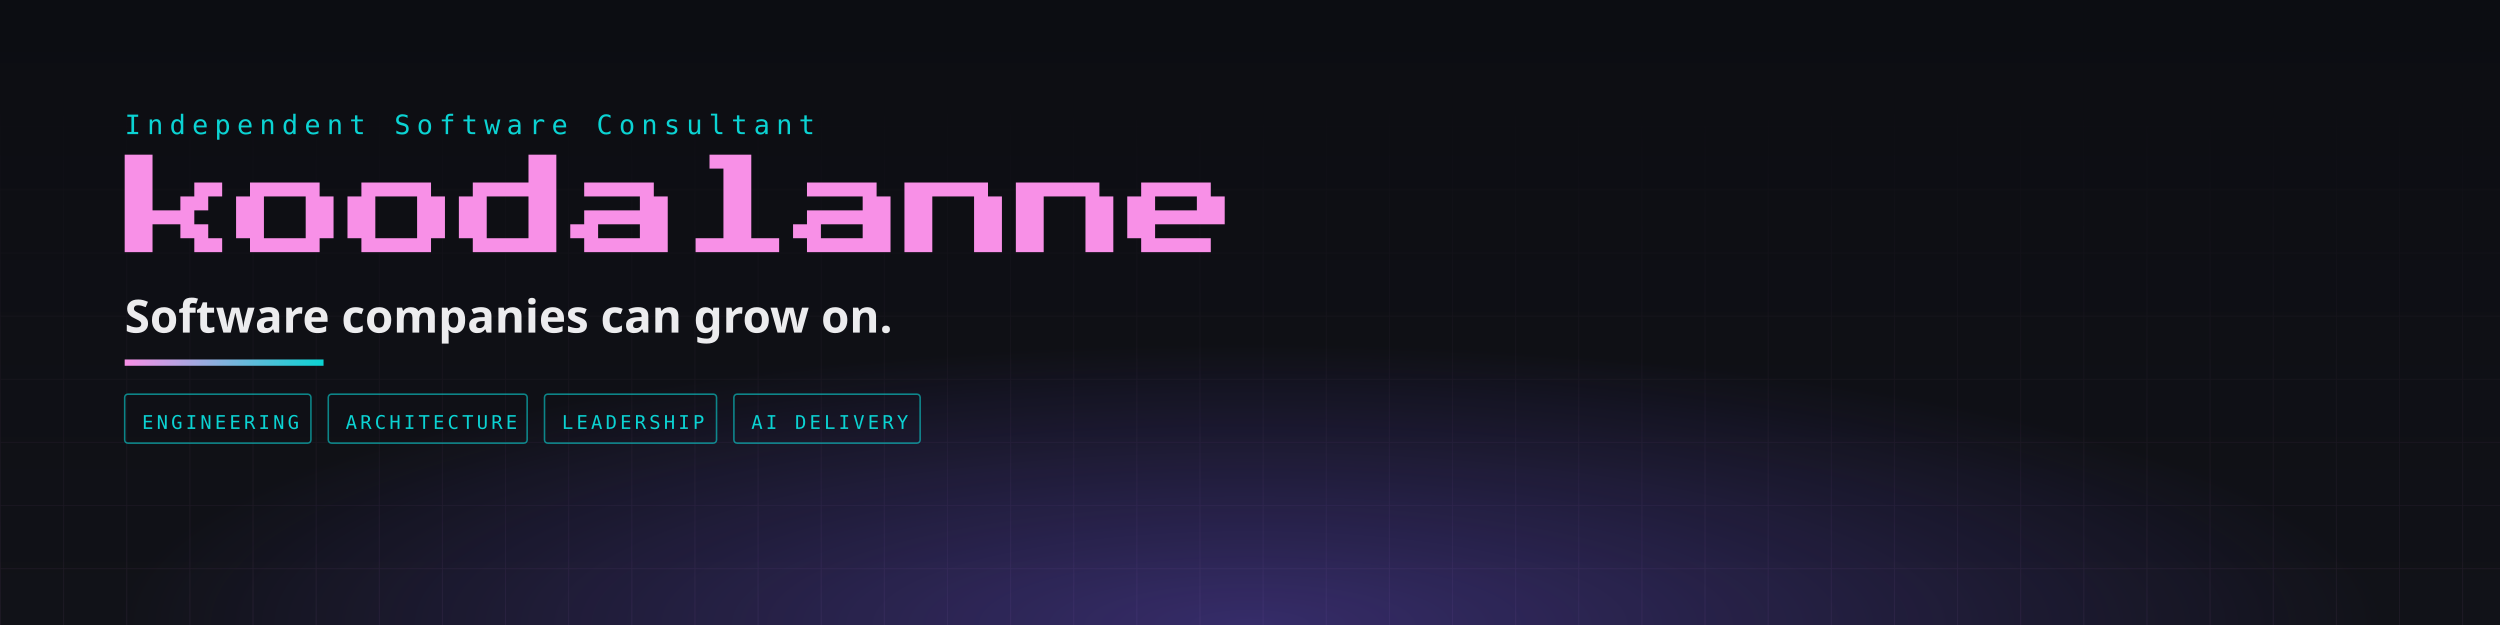
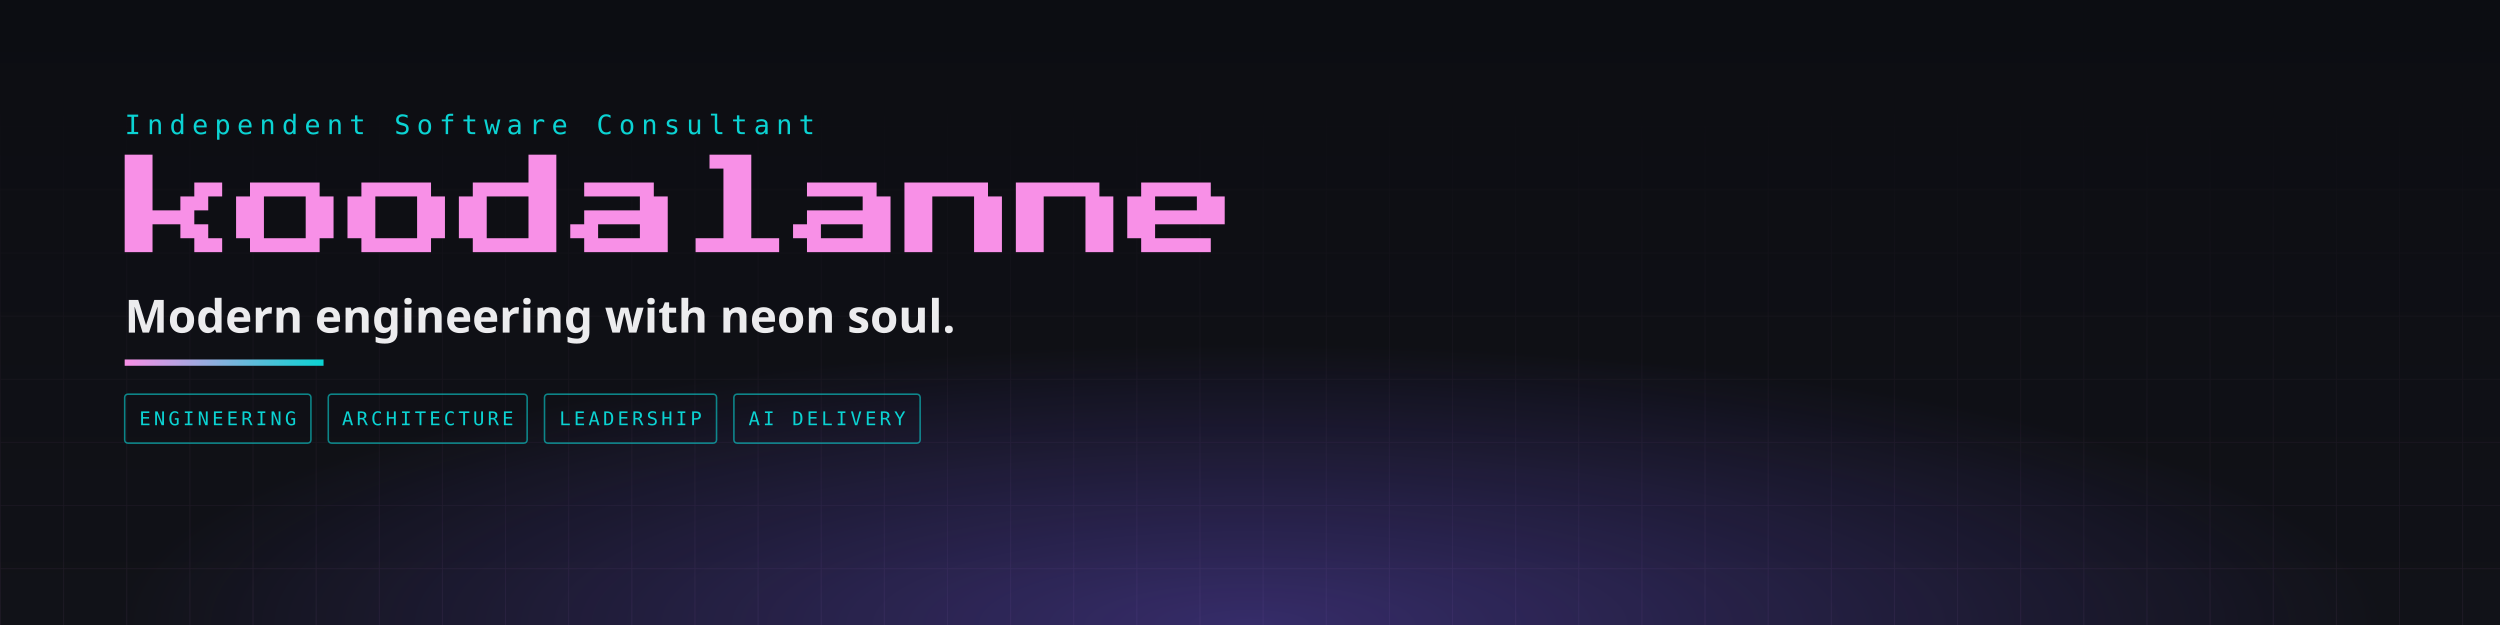
- <svg xmlns="http://www.w3.org/2000/svg" viewBox="0 0 1584 396" width="1584" height="396" role="img" aria-label="koodalanne — Software companies can grow on.">
+ <svg xmlns="http://www.w3.org/2000/svg" viewBox="0 0 1584 396" width="1584" height="396" role="img" aria-label="koodalanne — Modern engineering with neon soul.">
  <defs>
    <pattern id="g" width="40" height="40" patternUnits="userSpaceOnUse">
      <path d="M40 0H0V40" fill="none" stroke="#f890e7" stroke-opacity="0.07" stroke-width="1" />
    </pattern>
    <linearGradient id="neon" x1="0" y1="0" x2="1" y2="0">
      <stop offset="0" stop-color="#f890e7" />
      <stop offset="1" stop-color="#0bd3d3" />
    </linearGradient>
    <radialGradient id="glow" cx="50%" cy="100%" r="75%">
      <stop offset="0" stop-color="#7a5cff" stop-opacity="0.35" />
      <stop offset="60%" stop-color="#7a5cff" stop-opacity="0" />
    </radialGradient>
    <linearGradient id="bg" x1="0" y1="0" x2="0" y2="1">
      <stop offset="0" stop-color="#0c0d12" />
      <stop offset="1" stop-color="#111218" />
    </linearGradient>
    <linearGradient id="fade" x1="0" y1="1" x2="0" y2="0">
      <stop offset="0" stop-color="#fff" />
      <stop offset="0.85" stop-color="#fff" stop-opacity="0" />
    </linearGradient>
    <mask id="gridmask">
      <rect width="100%" height="100%" fill="url(#fade)" />
    </mask>
  </defs>
  <rect width="1584" height="396" fill="url(#bg)" />
  <rect width="1584" height="396" fill="url(#g)" mask="url(#gridmask)" />
  <rect width="1584" height="396" fill="url(#glow)" />
  <text x="79" y="85" font-family="'JetBrains Mono', monospace" font-size="17" letter-spacing="4" fill="#0bd3d3">Independent Software Consultant</text>
  <g transform="translate(79.0,98.0) scale(0.07058)">
    <g transform="translate(0,1000) scale(1,-1)" fill="#f890e7">
      <path transform="translate(0,0)" d="M0 125V1000H250V500H500V625H625V750H875V625H750V500H625V375H750V250H875V125H625V250H500V375H250V125Z" />
      <path transform="translate(1000,0)" d="M125 125V250H0V625H125V750H750V625H875V250H750V125ZM250 250H625V625H250Z" />
      <path transform="translate(2000,0)" d="M125 125V250H0V625H125V750H750V625H875V250H750V125ZM250 250H625V625H250Z" />
      <path transform="translate(3000,0)" d="M125 125V250H0V625H125V750H625V1000H875V125ZM250 250H625V625H250Z" />
      <path transform="translate(4000,0)" d="M125 125V250H0V375H125V500H625V625H125V750H750V625H875V125ZM250 250H625V375H250Z" />
      <path transform="translate(5000,0)" d="M125 125V250H375V875H250V1000H625V250H875V125Z" />
      <path transform="translate(6000,0)" d="M125 125V250H0V375H125V500H625V625H125V750H750V625H875V125ZM250 250H625V375H250Z" />
      <path transform="translate(7000,0)" d="M0 125V750H750V625H875V125H625V625H250V125Z" />
      <path transform="translate(8000,0)" d="M0 125V750H750V625H875V125H625V625H250V125Z" />
      <path transform="translate(9000,0)" d="M125 125V250H0V625H125V750H750V625H875V375H250V250H750V125ZM250 500H625V625H250Z" />
    </g>
  </g>
-   <text x="79" y="210.756" font-family="'Space Grotesk', system-ui, sans-serif" font-size="29" font-weight="700" fill="#ececee">Software companies can grow on.</text>
+   <text x="79" y="210.756" font-family="'Space Grotesk', system-ui, sans-serif" font-size="29" font-weight="700" fill="#ececee">Modern engineering with neon soul.</text>
  <rect x="79" y="227.756" width="126" height="4" fill="url(#neon)" />
  <rect x="79" y="249.756" width="118" height="31" rx="2" fill="none" stroke="#0bd3d3" stroke-opacity="0.6" />
-   <text x="90" y="271.756" font-family="'JetBrains Mono', monospace" font-size="12" letter-spacing="2" fill="#0bd3d3">ENGINEERING</text>
+   <text x="138" y="265.256" text-anchor="middle" dominant-baseline="central" font-family="'JetBrains Mono', monospace" font-size="12" letter-spacing="2" fill="#0bd3d3">ENGINEERING</text>
  <rect x="208" y="249.756" width="126" height="31" rx="2" fill="none" stroke="#0bd3d3" stroke-opacity="0.6" />
-   <text x="219" y="271.756" font-family="'JetBrains Mono', monospace" font-size="12" letter-spacing="2" fill="#0bd3d3">ARCHITECTURE</text>
+   <text x="271" y="265.256" text-anchor="middle" dominant-baseline="central" font-family="'JetBrains Mono', monospace" font-size="12" letter-spacing="2" fill="#0bd3d3">ARCHITECTURE</text>
  <rect x="345" y="249.756" width="109" height="31" rx="2" fill="none" stroke="#0bd3d3" stroke-opacity="0.6" />
-   <text x="356" y="271.756" font-family="'JetBrains Mono', monospace" font-size="12" letter-spacing="2" fill="#0bd3d3">LEADERSHIP</text>
+   <text x="399.5" y="265.256" text-anchor="middle" dominant-baseline="central" font-family="'JetBrains Mono', monospace" font-size="12" letter-spacing="2" fill="#0bd3d3">LEADERSHIP</text>
  <rect x="465" y="249.756" width="118" height="31" rx="2" fill="none" stroke="#0bd3d3" stroke-opacity="0.6" />
-   <text x="476" y="271.756" font-family="'JetBrains Mono', monospace" font-size="12" letter-spacing="2" fill="#0bd3d3">AI DELIVERY</text>
+   <text x="524" y="265.256" text-anchor="middle" dominant-baseline="central" font-family="'JetBrains Mono', monospace" font-size="12" letter-spacing="2" fill="#0bd3d3">AI DELIVERY</text>
</svg>
